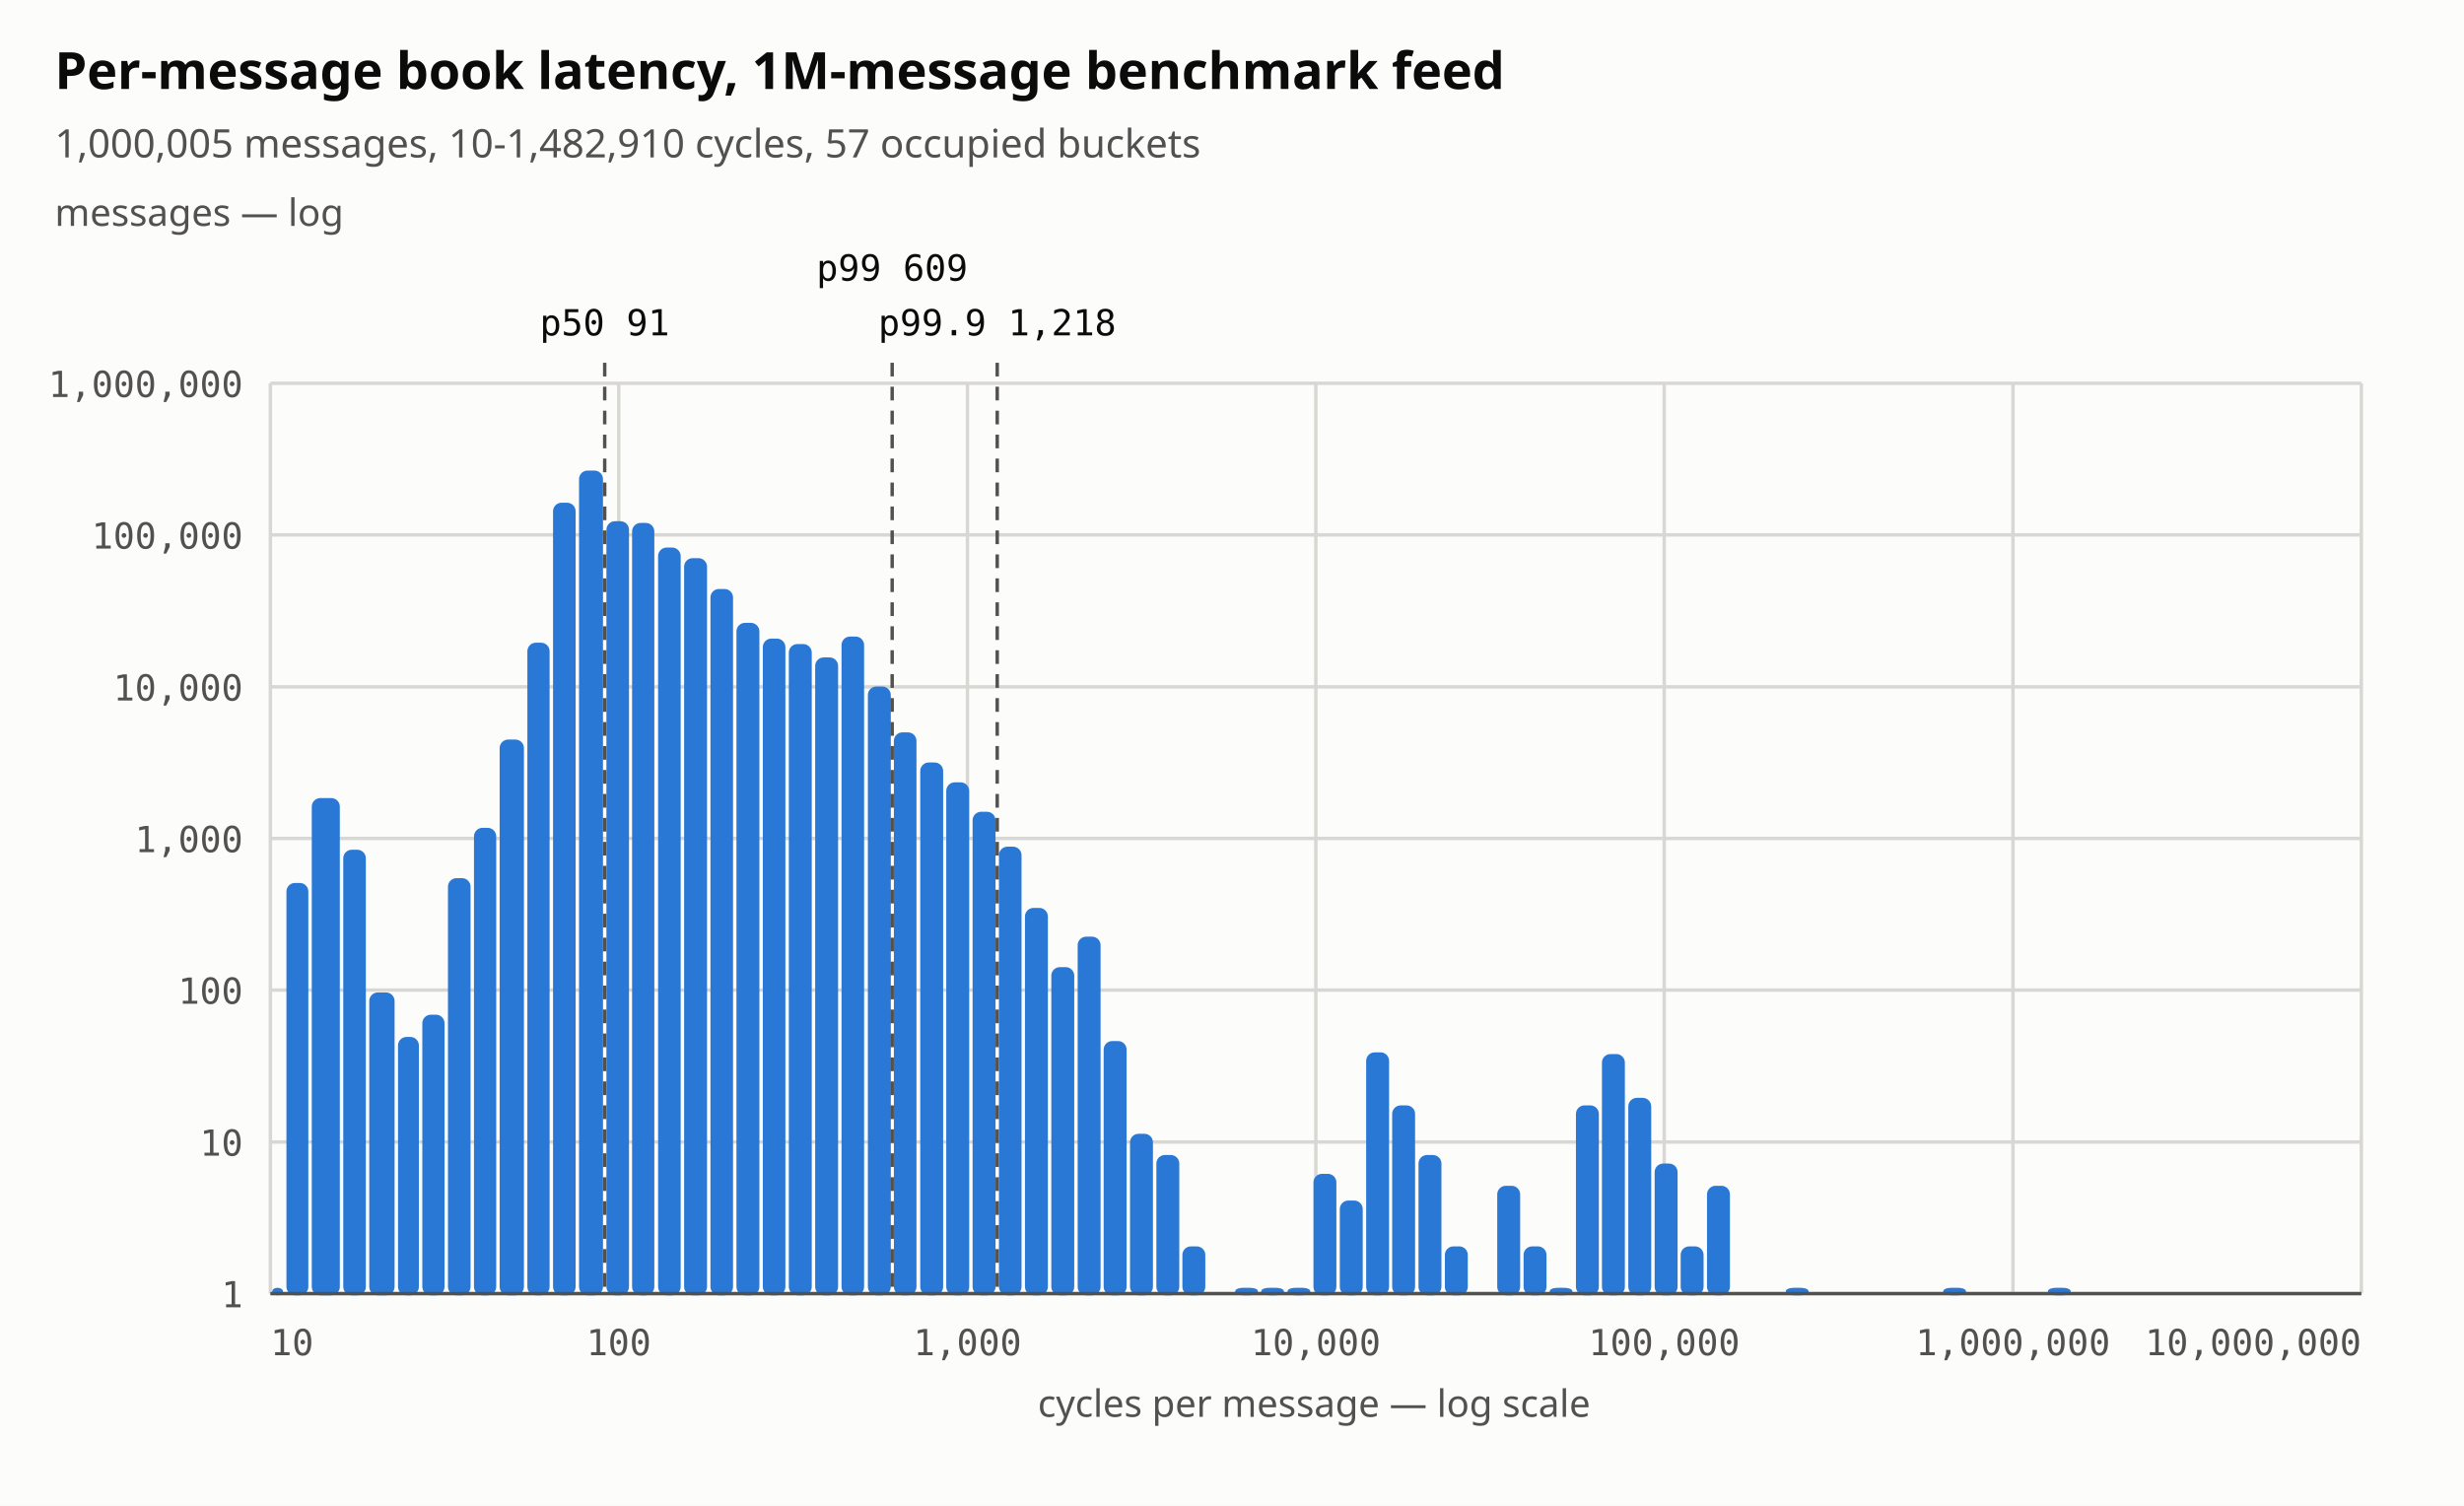
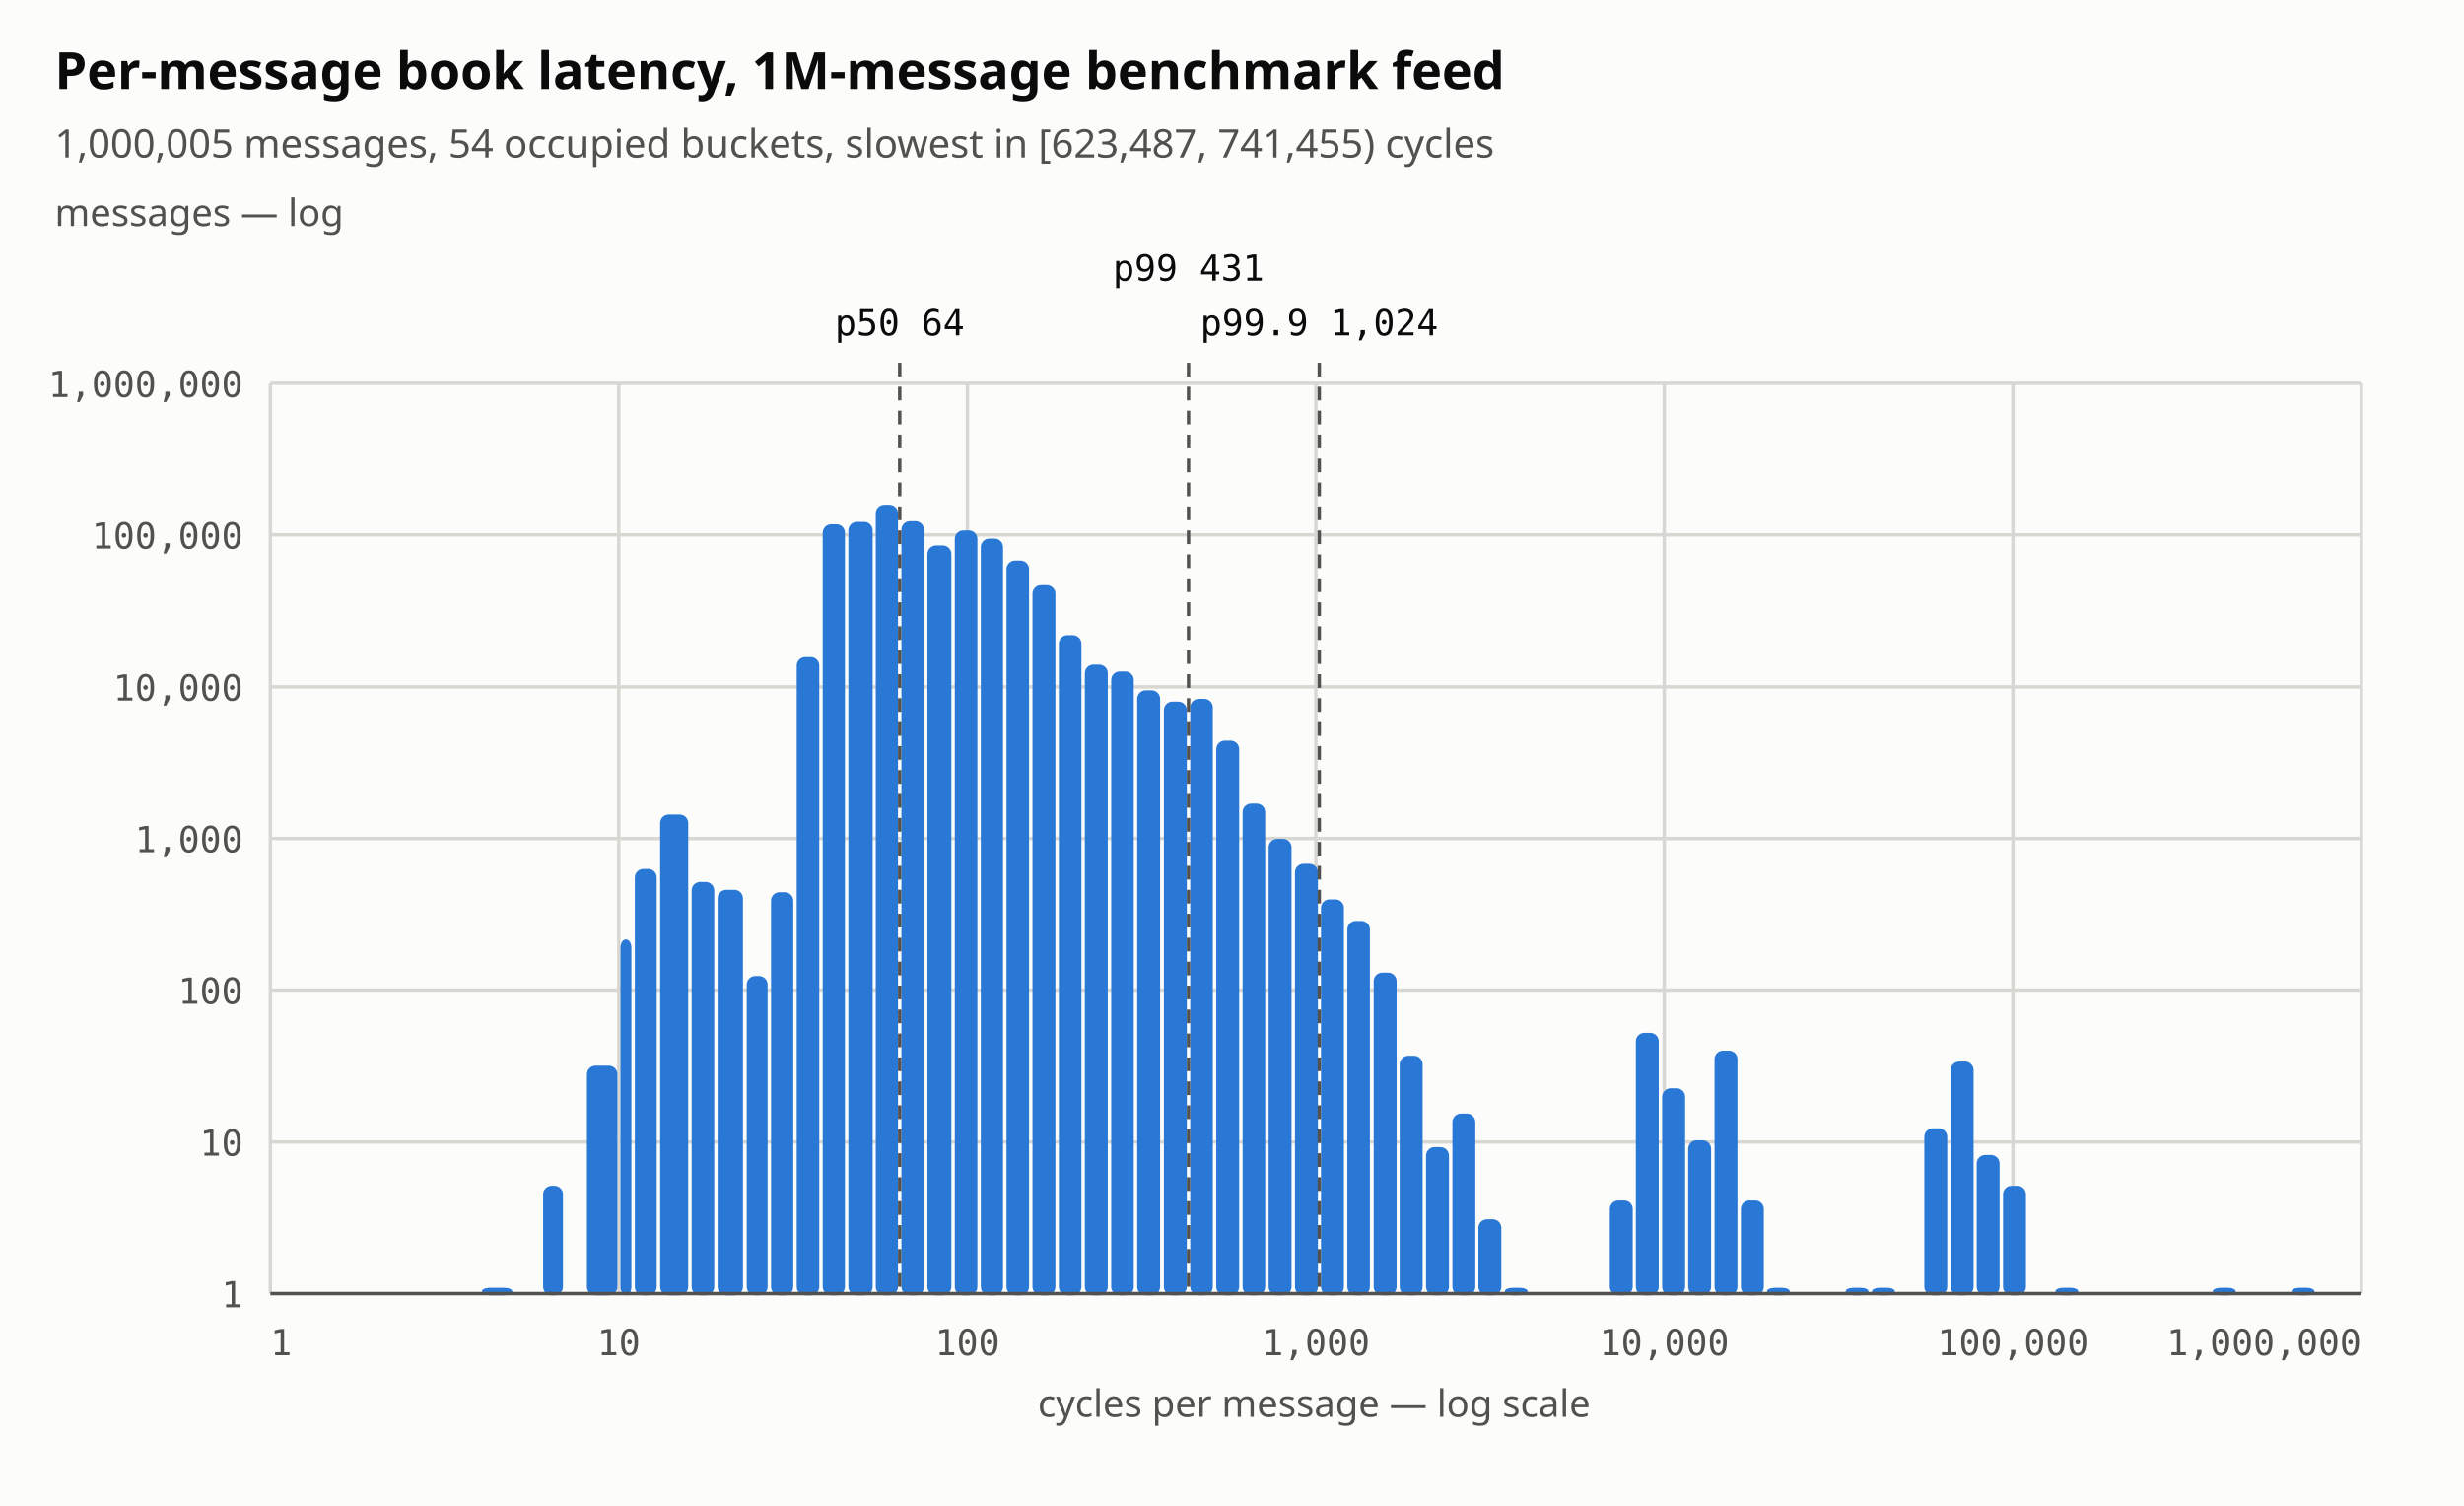
<svg xmlns="http://www.w3.org/2000/svg" viewBox="0 0 720 440" width="720" height="440" role="img" aria-label="Per-message book latency, 1M-message benchmark feed">
  <style>
  .surface { fill: #fcfcfb; }
  .ink     { fill: #0b0b0b; }
  .muted   { fill: #52514e; }
  /* Text drawn ON a filled mark, so it needs the surface colour, not ink. */
  .on-fill { fill: #fcfcfb; }
  .grid    { stroke: #d8d7d2; stroke-width: 1; }
  .axis    { stroke: #52514e; stroke-width: 1; }
  .s1 { fill: #2a78d6; stroke: #2a78d6; }
  .s2 { fill: #eb6834; stroke: #eb6834; }
  .s3 { fill: #1baf7a; stroke: #1baf7a; }
  .s4 { fill: #eda100; stroke: #eda100; }
  /* Stroke-only twins. A class that sets `fill` beats a fill="none"
     presentation attribute in the cascade, which silently turns every
     polyline into a filled blob. */
  .k1 { fill: none; stroke: #2a78d6; }
  .k2 { fill: none; stroke: #eb6834; }
  .k3 { fill: none; stroke: #1baf7a; }
  .k4 { fill: none; stroke: #eda100; }
  @media (prefers-color-scheme: dark) {
    .surface { fill: #1a1a19; }
    .ink     { fill: #ffffff; }
    .muted   { fill: #c3c2b7; }
    .on-fill { fill: #1a1a19; }
    .grid    { stroke: #3a3a38; }
    .axis    { stroke: #c3c2b7; }
    .s1 { fill: #3987e5; stroke: #3987e5; }
    .s2 { fill: #d95926; stroke: #d95926; }
    .s3 { fill: #199e70; stroke: #199e70; }
    .s4 { fill: #c98500; stroke: #c98500; }
    .k1 { stroke: #3987e5; }
    .k2 { stroke: #d95926; }
    .k3 { stroke: #199e70; }
    .k4 { stroke: #c98500; }
  }
</style>
  <rect class="surface" width="720" height="440" />
  <text class="ink" x="16" y="26" font-family="system-ui,sans-serif" font-size="15" font-weight="600">Per-message book latency, 1M-message benchmark feed</text>
-   <text class="muted" x="16" y="46" font-family="system-ui,sans-serif" font-size="11.5">1,000,005 messages, 10-1,482,910 cycles, 57 occupied buckets</text>
+   <text class="muted" x="16" y="46" font-family="system-ui,sans-serif" font-size="11.5">1,000,005 messages, 54 occupied buckets, slowest in [623,487, 741,455) cycles</text>
  <line class="grid" x1="79" y1="378.0" x2="690" y2="378.0" />
  <text class="muted" x="71" y="382.0" text-anchor="end" font-family="ui-monospace,monospace" font-size="10.5">1</text>
  <line class="grid" x1="79" y1="333.7" x2="690" y2="333.7" />
  <text class="muted" x="71" y="337.7" text-anchor="end" font-family="ui-monospace,monospace" font-size="10.5">10</text>
  <line class="grid" x1="79" y1="289.3" x2="690" y2="289.3" />
  <text class="muted" x="71" y="293.3" text-anchor="end" font-family="ui-monospace,monospace" font-size="10.5">100</text>
  <line class="grid" x1="79" y1="245.0" x2="690" y2="245.0" />
  <text class="muted" x="71" y="249.0" text-anchor="end" font-family="ui-monospace,monospace" font-size="10.5">1,000</text>
  <line class="grid" x1="79" y1="200.7" x2="690" y2="200.7" />
  <text class="muted" x="71" y="204.7" text-anchor="end" font-family="ui-monospace,monospace" font-size="10.5">10,000</text>
  <line class="grid" x1="79" y1="156.3" x2="690" y2="156.3" />
  <text class="muted" x="71" y="160.3" text-anchor="end" font-family="ui-monospace,monospace" font-size="10.5">100,000</text>
  <line class="grid" x1="79" y1="112.0" x2="690" y2="112.0" />
  <text class="muted" x="71" y="116.0" text-anchor="end" font-family="ui-monospace,monospace" font-size="10.5">1,000,000</text>
  <line class="grid" x1="79.0" y1="112" x2="79.0" y2="378" />
-   <text class="muted" x="79.0" y="396" text-anchor="start" font-family="ui-monospace,monospace" font-size="10.5">10</text>
+   <text class="muted" x="79.0" y="396" text-anchor="start" font-family="ui-monospace,monospace" font-size="10.5">1</text>
  <line class="grid" x1="180.8" y1="112" x2="180.8" y2="378" />
-   <text class="muted" x="180.8" y="396" text-anchor="middle" font-family="ui-monospace,monospace" font-size="10.5">100</text>
+   <text class="muted" x="180.8" y="396" text-anchor="middle" font-family="ui-monospace,monospace" font-size="10.5">10</text>
  <line class="grid" x1="282.7" y1="112" x2="282.7" y2="378" />
-   <text class="muted" x="282.7" y="396" text-anchor="middle" font-family="ui-monospace,monospace" font-size="10.5">1,000</text>
+   <text class="muted" x="282.7" y="396" text-anchor="middle" font-family="ui-monospace,monospace" font-size="10.5">100</text>
  <line class="grid" x1="384.5" y1="112" x2="384.5" y2="378" />
-   <text class="muted" x="384.5" y="396" text-anchor="middle" font-family="ui-monospace,monospace" font-size="10.5">10,000</text>
+   <text class="muted" x="384.5" y="396" text-anchor="middle" font-family="ui-monospace,monospace" font-size="10.5">1,000</text>
  <line class="grid" x1="486.3" y1="112" x2="486.3" y2="378" />
-   <text class="muted" x="486.3" y="396" text-anchor="middle" font-family="ui-monospace,monospace" font-size="10.5">100,000</text>
+   <text class="muted" x="486.3" y="396" text-anchor="middle" font-family="ui-monospace,monospace" font-size="10.5">10,000</text>
  <line class="grid" x1="588.2" y1="112" x2="588.2" y2="378" />
-   <text class="muted" x="588.2" y="396" text-anchor="middle" font-family="ui-monospace,monospace" font-size="10.5">1,000,000</text>
+   <text class="muted" x="588.2" y="396" text-anchor="middle" font-family="ui-monospace,monospace" font-size="10.5">100,000</text>
  <line class="grid" x1="690.0" y1="112" x2="690.0" y2="378" />
-   <text class="muted" x="690.0" y="396" text-anchor="end" font-family="ui-monospace,monospace" font-size="10.5">10,000,000</text>
-   <rect class="s1" x="80.0" y="376.8" width="2.2" height="1.2" rx="2" />
-   <rect class="s1" x="84.2" y="258.5" width="5.4" height="119.5" rx="2" />
-   <rect class="s1" x="91.6" y="233.7" width="7.2" height="144.3" rx="2" />
-   <rect class="s1" x="100.8" y="248.8" width="5.6" height="129.2" rx="2" />
-   <rect class="s1" x="108.4" y="290.5" width="6.4" height="87.5" rx="2" />
-   <rect class="s1" x="116.8" y="303.5" width="5.1" height="74.5" rx="2" />
-   <rect class="s1" x="123.9" y="297.0" width="5.5" height="81.0" rx="2" />
-   <rect class="s1" x="131.4" y="257.1" width="5.6" height="120.9" rx="2" />
-   <rect class="s1" x="139.0" y="242.4" width="5.5" height="135.6" rx="2" />
-   <rect class="s1" x="146.5" y="216.6" width="6.1" height="161.4" rx="2" />
-   <rect class="s1" x="154.6" y="188.3" width="5.5" height="189.7" rx="2" />
-   <rect class="s1" x="162.1" y="147.4" width="5.6" height="230.6" rx="2" />
-   <rect class="s1" x="169.7" y="138.0" width="6.0" height="240.0" rx="2" />
-   <rect class="s1" x="177.7" y="152.8" width="5.6" height="225.2" rx="2" />
-   <rect class="s1" x="185.2" y="153.3" width="5.5" height="224.7" rx="2" />
-   <rect class="s1" x="192.8" y="160.5" width="5.6" height="217.5" rx="2" />
-   <rect class="s1" x="200.4" y="163.6" width="5.7" height="214.4" rx="2" />
-   <rect class="s1" x="208.1" y="172.6" width="5.6" height="205.4" rx="2" />
-   <rect class="s1" x="215.7" y="182.5" width="5.7" height="195.5" rx="2" />
-   <rect class="s1" x="223.4" y="187.1" width="5.6" height="190.9" rx="2" />
-   <rect class="s1" x="231.0" y="188.7" width="5.7" height="189.3" rx="2" />
-   <rect class="s1" x="238.7" y="192.6" width="5.7" height="185.4" rx="2" />
-   <rect class="s1" x="246.4" y="186.5" width="5.6" height="191.5" rx="2" />
-   <rect class="s1" x="254.1" y="201.1" width="5.7" height="176.9" rx="2" />
-   <rect class="s1" x="261.7" y="214.5" width="5.6" height="163.5" rx="2" />
-   <rect class="s1" x="269.4" y="223.3" width="5.7" height="154.7" rx="2" />
-   <rect class="s1" x="277.0" y="229.1" width="5.7" height="148.9" rx="2" />
-   <rect class="s1" x="284.7" y="237.7" width="5.7" height="140.3" rx="2" />
-   <rect class="s1" x="292.4" y="247.9" width="5.6" height="130.1" rx="2" />
-   <rect class="s1" x="300.0" y="265.8" width="5.7" height="112.2" rx="2" />
-   <rect class="s1" x="307.7" y="283.1" width="5.7" height="94.9" rx="2" />
-   <rect class="s1" x="315.4" y="274.2" width="5.7" height="103.8" rx="2" />
-   <rect class="s1" x="323.0" y="304.7" width="5.7" height="73.3" rx="2" />
-   <rect class="s1" x="330.7" y="331.8" width="5.7" height="46.2" rx="2" />
-   <rect class="s1" x="338.4" y="338.0" width="5.7" height="40.0" rx="2" />
-   <rect class="s1" x="346.0" y="364.7" width="5.7" height="13.3" rx="2" />
-   <rect class="s1" x="361.4" y="376.8" width="5.7" height="1.2" rx="2" />
-   <rect class="s1" x="369.0" y="376.8" width="5.7" height="1.2" rx="2" />
-   <rect class="s1" x="376.7" y="376.8" width="5.7" height="1.2" rx="2" />
-   <rect class="s1" x="384.3" y="343.5" width="5.7" height="34.5" rx="2" />
-   <rect class="s1" x="392.0" y="351.3" width="5.7" height="26.7" rx="2" />
-   <rect class="s1" x="399.7" y="308.0" width="5.7" height="70.0" rx="2" />
-   <rect class="s1" x="407.3" y="323.5" width="5.7" height="54.5" rx="2" />
-   <rect class="s1" x="415.0" y="338.0" width="5.7" height="40.0" rx="2" />
-   <rect class="s1" x="422.7" y="364.7" width="5.7" height="13.3" rx="2" />
-   <rect class="s1" x="438.0" y="347.0" width="5.7" height="31.0" rx="2" />
-   <rect class="s1" x="445.7" y="364.7" width="5.7" height="13.3" rx="2" />
-   <rect class="s1" x="453.3" y="376.8" width="5.7" height="1.2" rx="2" />
-   <rect class="s1" x="461.0" y="323.5" width="5.7" height="54.5" rx="2" />
-   <rect class="s1" x="468.6" y="308.5" width="5.7" height="69.5" rx="2" />
-   <rect class="s1" x="476.3" y="321.3" width="5.7" height="56.7" rx="2" />
-   <rect class="s1" x="484.0" y="340.5" width="5.7" height="37.5" rx="2" />
-   <rect class="s1" x="491.6" y="364.7" width="5.7" height="13.3" rx="2" />
-   <rect class="s1" x="499.3" y="347.0" width="5.7" height="31.0" rx="2" />
-   <rect class="s1" x="522.3" y="376.8" width="5.7" height="1.2" rx="2" />
-   <rect class="s1" x="568.3" y="376.8" width="5.7" height="1.2" rx="2" />
-   <rect class="s1" x="598.9" y="376.8" width="5.7" height="1.2" rx="2" />
+   <text class="muted" x="690.0" y="396" text-anchor="end" font-family="ui-monospace,monospace" font-size="10.5">1,000,000</text>
+   <rect class="s1" x="141.3" y="376.8" width="7.9" height="1.2" rx="2" />
+   <rect class="s1" x="159.2" y="347.0" width="4.8" height="31.0" rx="2" />
+   <rect class="s1" x="172.0" y="311.9" width="7.9" height="66.1" rx="2" />
+   <rect class="s1" x="181.8" y="275.0" width="2.2" height="103.0" rx="2" />
+   <rect class="s1" x="186.0" y="254.4" width="5.4" height="123.6" rx="2" />
+   <rect class="s1" x="193.4" y="238.5" width="7.2" height="139.5" rx="2" />
+   <rect class="s1" x="202.6" y="258.2" width="5.6" height="119.8" rx="2" />
+   <rect class="s1" x="210.2" y="260.5" width="6.4" height="117.5" rx="2" />
+   <rect class="s1" x="218.7" y="285.7" width="5.1" height="92.3" rx="2" />
+   <rect class="s1" x="225.8" y="261.2" width="5.5" height="116.8" rx="2" />
+   <rect class="s1" x="233.3" y="192.5" width="5.6" height="185.5" rx="2" />
+   <rect class="s1" x="240.9" y="153.7" width="5.5" height="224.3" rx="2" />
+   <rect class="s1" x="248.4" y="153.0" width="6.1" height="225.0" rx="2" />
+   <rect class="s1" x="256.4" y="148.0" width="5.5" height="230.0" rx="2" />
+   <rect class="s1" x="263.9" y="152.8" width="5.6" height="225.2" rx="2" />
+   <rect class="s1" x="271.5" y="159.9" width="6.0" height="218.1" rx="2" />
+   <rect class="s1" x="279.5" y="155.5" width="5.6" height="222.5" rx="2" />
+   <rect class="s1" x="287.1" y="157.9" width="5.5" height="220.1" rx="2" />
+   <rect class="s1" x="294.6" y="164.3" width="5.6" height="213.7" rx="2" />
+   <rect class="s1" x="302.2" y="171.5" width="5.7" height="206.5" rx="2" />
+   <rect class="s1" x="309.9" y="186.1" width="5.6" height="191.9" rx="2" />
+   <rect class="s1" x="317.5" y="194.7" width="5.7" height="183.3" rx="2" />
+   <rect class="s1" x="325.2" y="196.7" width="5.6" height="181.3" rx="2" />
+   <rect class="s1" x="332.8" y="202.2" width="5.7" height="175.8" rx="2" />
+   <rect class="s1" x="340.6" y="205.5" width="5.7" height="172.5" rx="2" />
+   <rect class="s1" x="348.3" y="204.7" width="5.6" height="173.3" rx="2" />
+   <rect class="s1" x="355.9" y="216.9" width="5.7" height="161.1" rx="2" />
+   <rect class="s1" x="363.6" y="235.3" width="5.6" height="142.7" rx="2" />
+   <rect class="s1" x="371.2" y="245.6" width="5.7" height="132.4" rx="2" />
+   <rect class="s1" x="378.9" y="252.9" width="5.7" height="125.1" rx="2" />
+   <rect class="s1" x="386.5" y="263.3" width="5.7" height="114.7" rx="2" />
+   <rect class="s1" x="394.2" y="269.6" width="5.6" height="108.4" rx="2" />
+   <rect class="s1" x="401.9" y="284.7" width="5.7" height="93.3" rx="2" />
+   <rect class="s1" x="409.5" y="309.0" width="5.7" height="69.0" rx="2" />
+   <rect class="s1" x="417.2" y="335.7" width="5.7" height="42.3" rx="2" />
+   <rect class="s1" x="424.9" y="325.9" width="5.7" height="52.1" rx="2" />
+   <rect class="s1" x="432.5" y="356.8" width="5.7" height="21.2" rx="2" />
+   <rect class="s1" x="440.2" y="376.8" width="5.7" height="1.2" rx="2" />
+   <rect class="s1" x="470.9" y="351.3" width="5.7" height="26.7" rx="2" />
+   <rect class="s1" x="478.5" y="302.3" width="5.7" height="75.7" rx="2" />
+   <rect class="s1" x="486.2" y="318.5" width="5.7" height="59.5" rx="2" />
+   <rect class="s1" x="493.8" y="333.7" width="5.7" height="44.3" rx="2" />
+   <rect class="s1" x="501.5" y="307.5" width="5.7" height="70.5" rx="2" />
+   <rect class="s1" x="509.2" y="351.3" width="5.7" height="26.7" rx="2" />
+   <rect class="s1" x="516.8" y="376.8" width="5.7" height="1.2" rx="2" />
+   <rect class="s1" x="539.8" y="376.8" width="5.7" height="1.2" rx="2" />
+   <rect class="s1" x="547.5" y="376.8" width="5.7" height="1.2" rx="2" />
+   <rect class="s1" x="562.8" y="330.2" width="5.7" height="47.8" rx="2" />
+   <rect class="s1" x="570.5" y="310.7" width="5.7" height="67.3" rx="2" />
+   <rect class="s1" x="578.1" y="338.0" width="5.7" height="40.0" rx="2" />
+   <rect class="s1" x="585.8" y="347.0" width="5.7" height="31.0" rx="2" />
+   <rect class="s1" x="601.1" y="376.8" width="5.7" height="1.2" rx="2" />
+   <rect class="s1" x="647.1" y="376.8" width="5.7" height="1.2" rx="2" />
+   <rect class="s1" x="670.1" y="376.8" width="5.7" height="1.2" rx="2" />
  <line class="axis" x1="79" y1="378" x2="690" y2="378" />
-   <line class="axis" x1="176.7" y1="106" x2="176.7" y2="378" stroke-dasharray="4 3" />
-   <text class="ink" x="176.7" y="98" text-anchor="middle" font-family="ui-monospace,monospace" font-size="10.5">p50 91</text>
-   <line class="axis" x1="260.7" y1="106" x2="260.7" y2="378" stroke-dasharray="4 3" />
-   <text class="ink" x="260.7" y="82" text-anchor="middle" font-family="ui-monospace,monospace" font-size="10.5">p99 609</text>
-   <line class="axis" x1="291.4" y1="106" x2="291.4" y2="378" stroke-dasharray="4 3" />
-   <text class="ink" x="291.4" y="98" text-anchor="middle" font-family="ui-monospace,monospace" font-size="10.5">p99.9 1,218</text>
+   <line class="axis" x1="262.9" y1="106" x2="262.9" y2="378" stroke-dasharray="4 3" />
+   <text class="ink" x="262.9" y="98" text-anchor="middle" font-family="ui-monospace,monospace" font-size="10.5">p50 64</text>
+   <line class="axis" x1="347.3" y1="106" x2="347.3" y2="378" stroke-dasharray="4 3" />
+   <text class="ink" x="347.3" y="82" text-anchor="middle" font-family="ui-monospace,monospace" font-size="10.5">p99 431</text>
+   <line class="axis" x1="385.5" y1="106" x2="385.5" y2="378" stroke-dasharray="4 3" />
+   <text class="ink" x="385.5" y="98" text-anchor="middle" font-family="ui-monospace,monospace" font-size="10.5">p99.9 1,024</text>
  <text class="muted" x="384" y="414" text-anchor="middle" font-family="system-ui,sans-serif" font-size="11">cycles per message — log scale</text>
  <text class="muted" x="16" y="66" font-family="system-ui,sans-serif" font-size="11">messages — log</text>
</svg>
